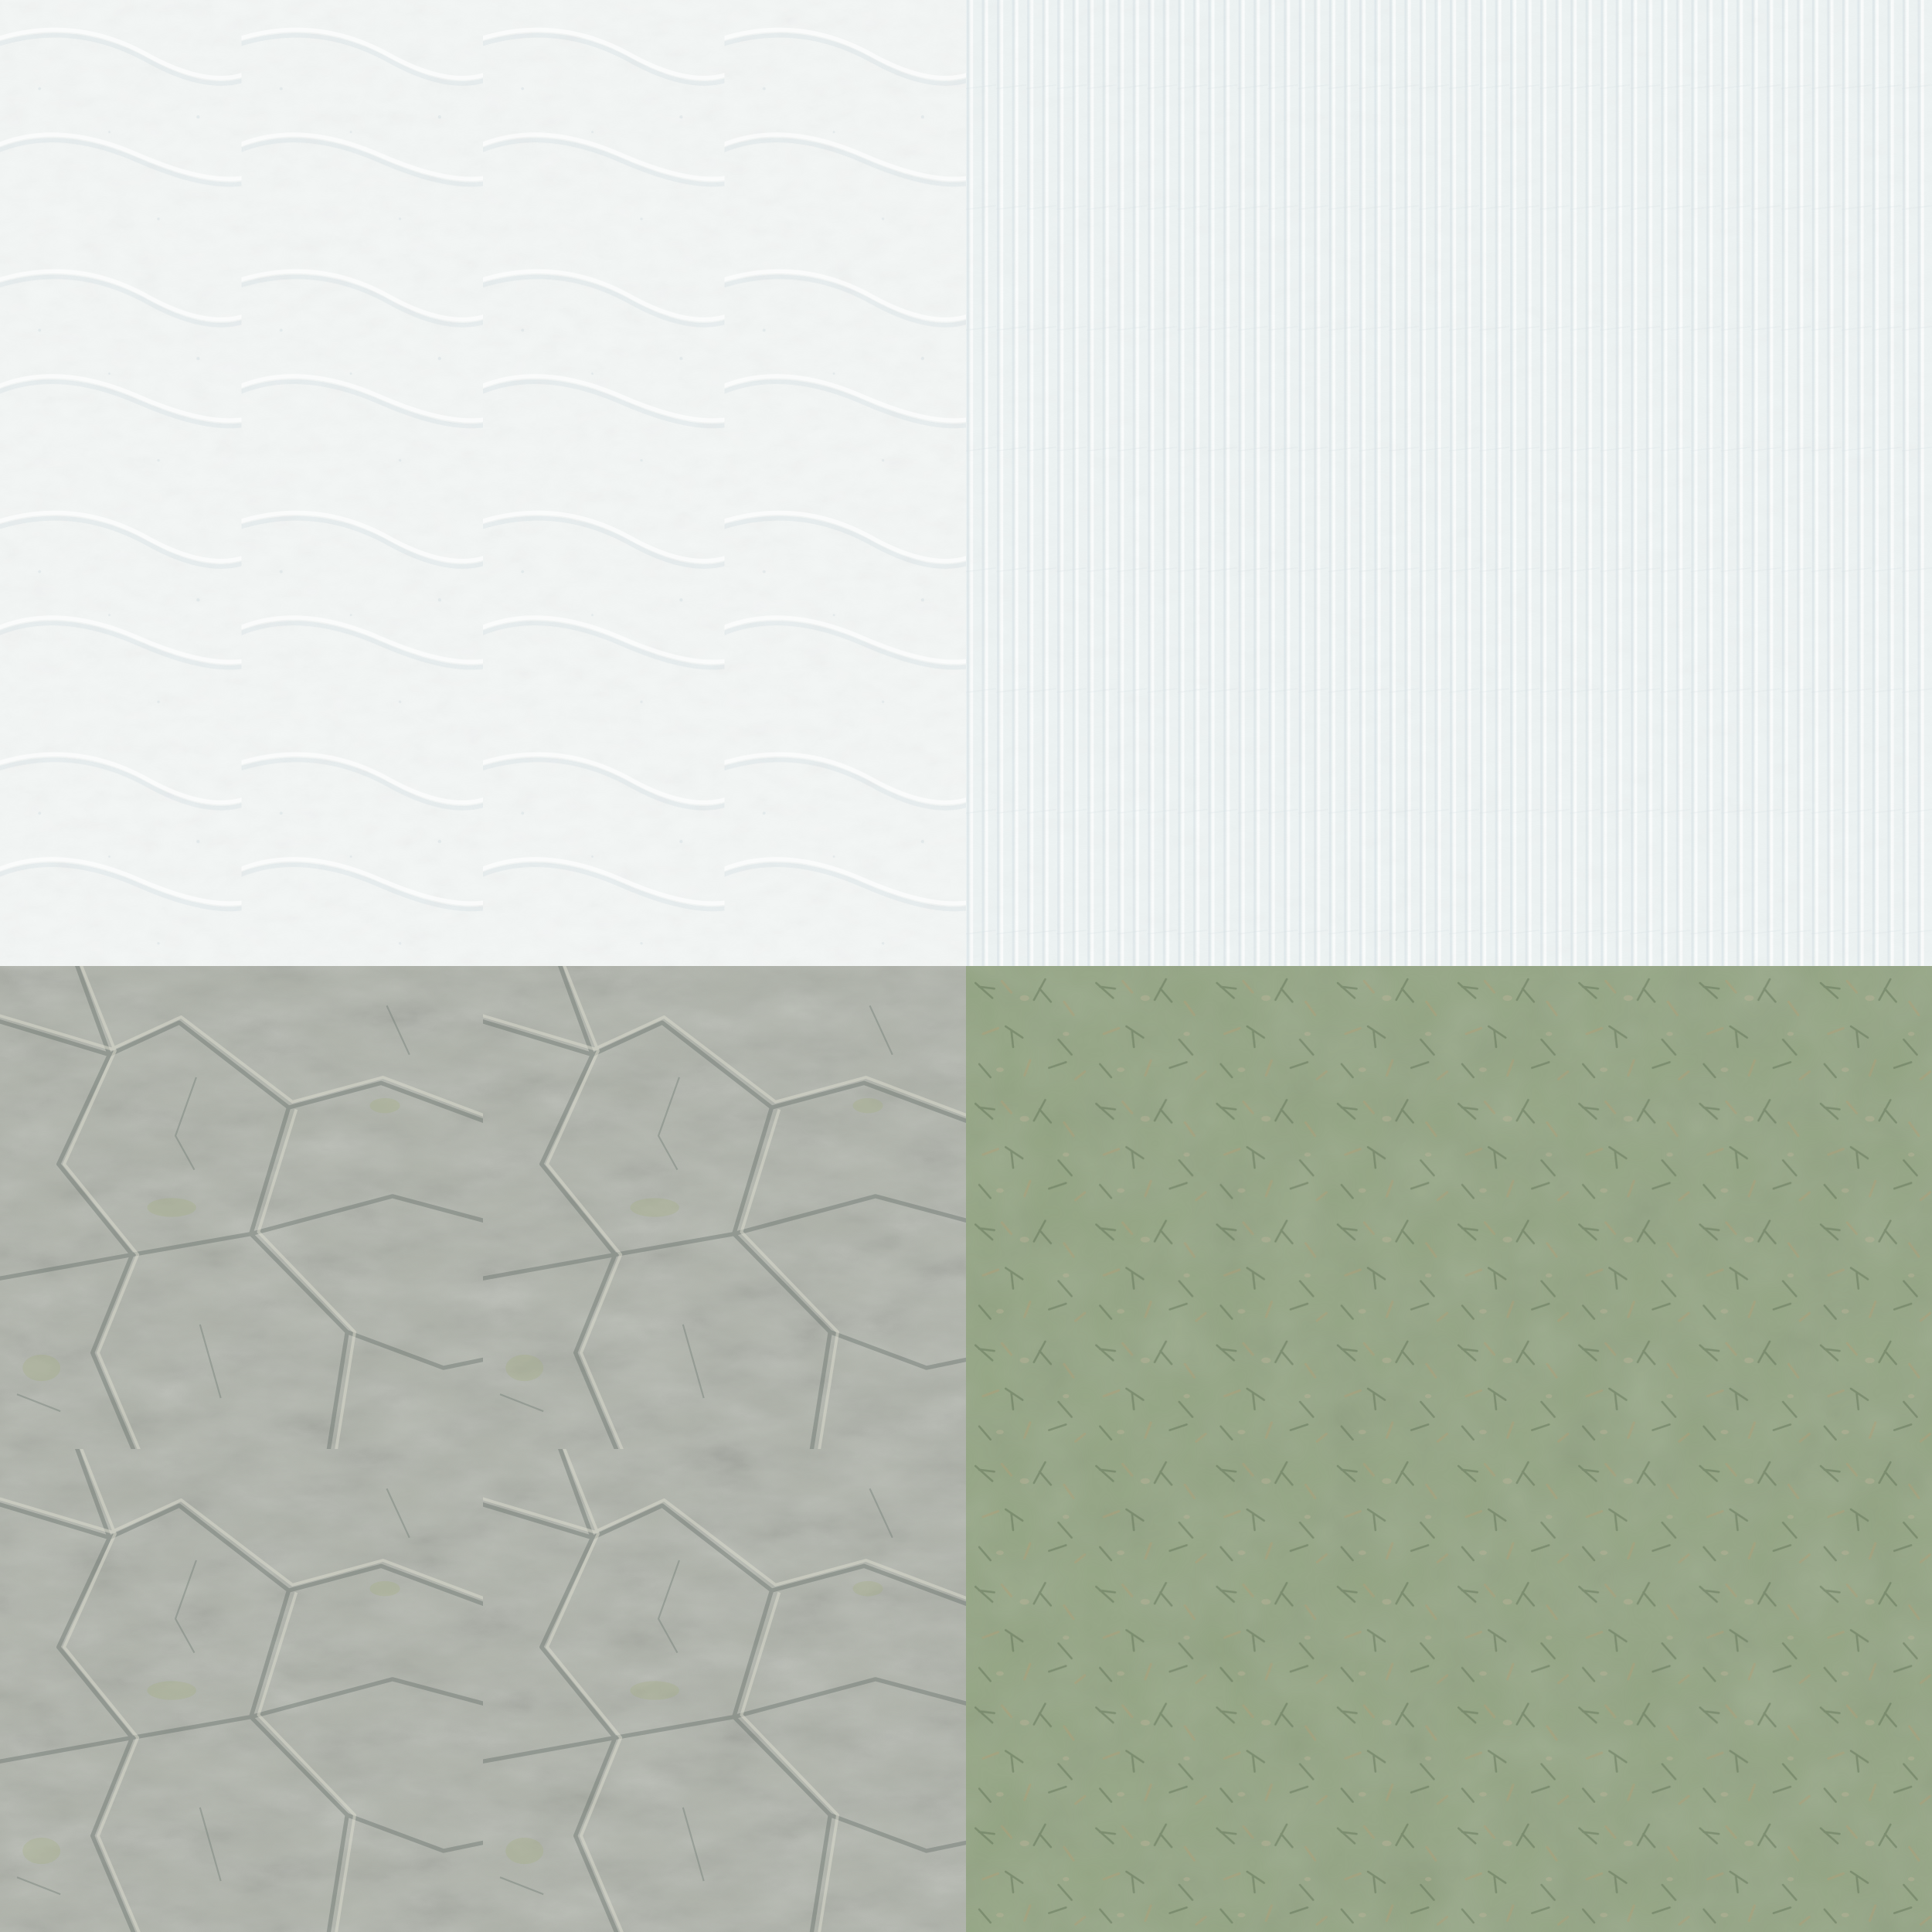
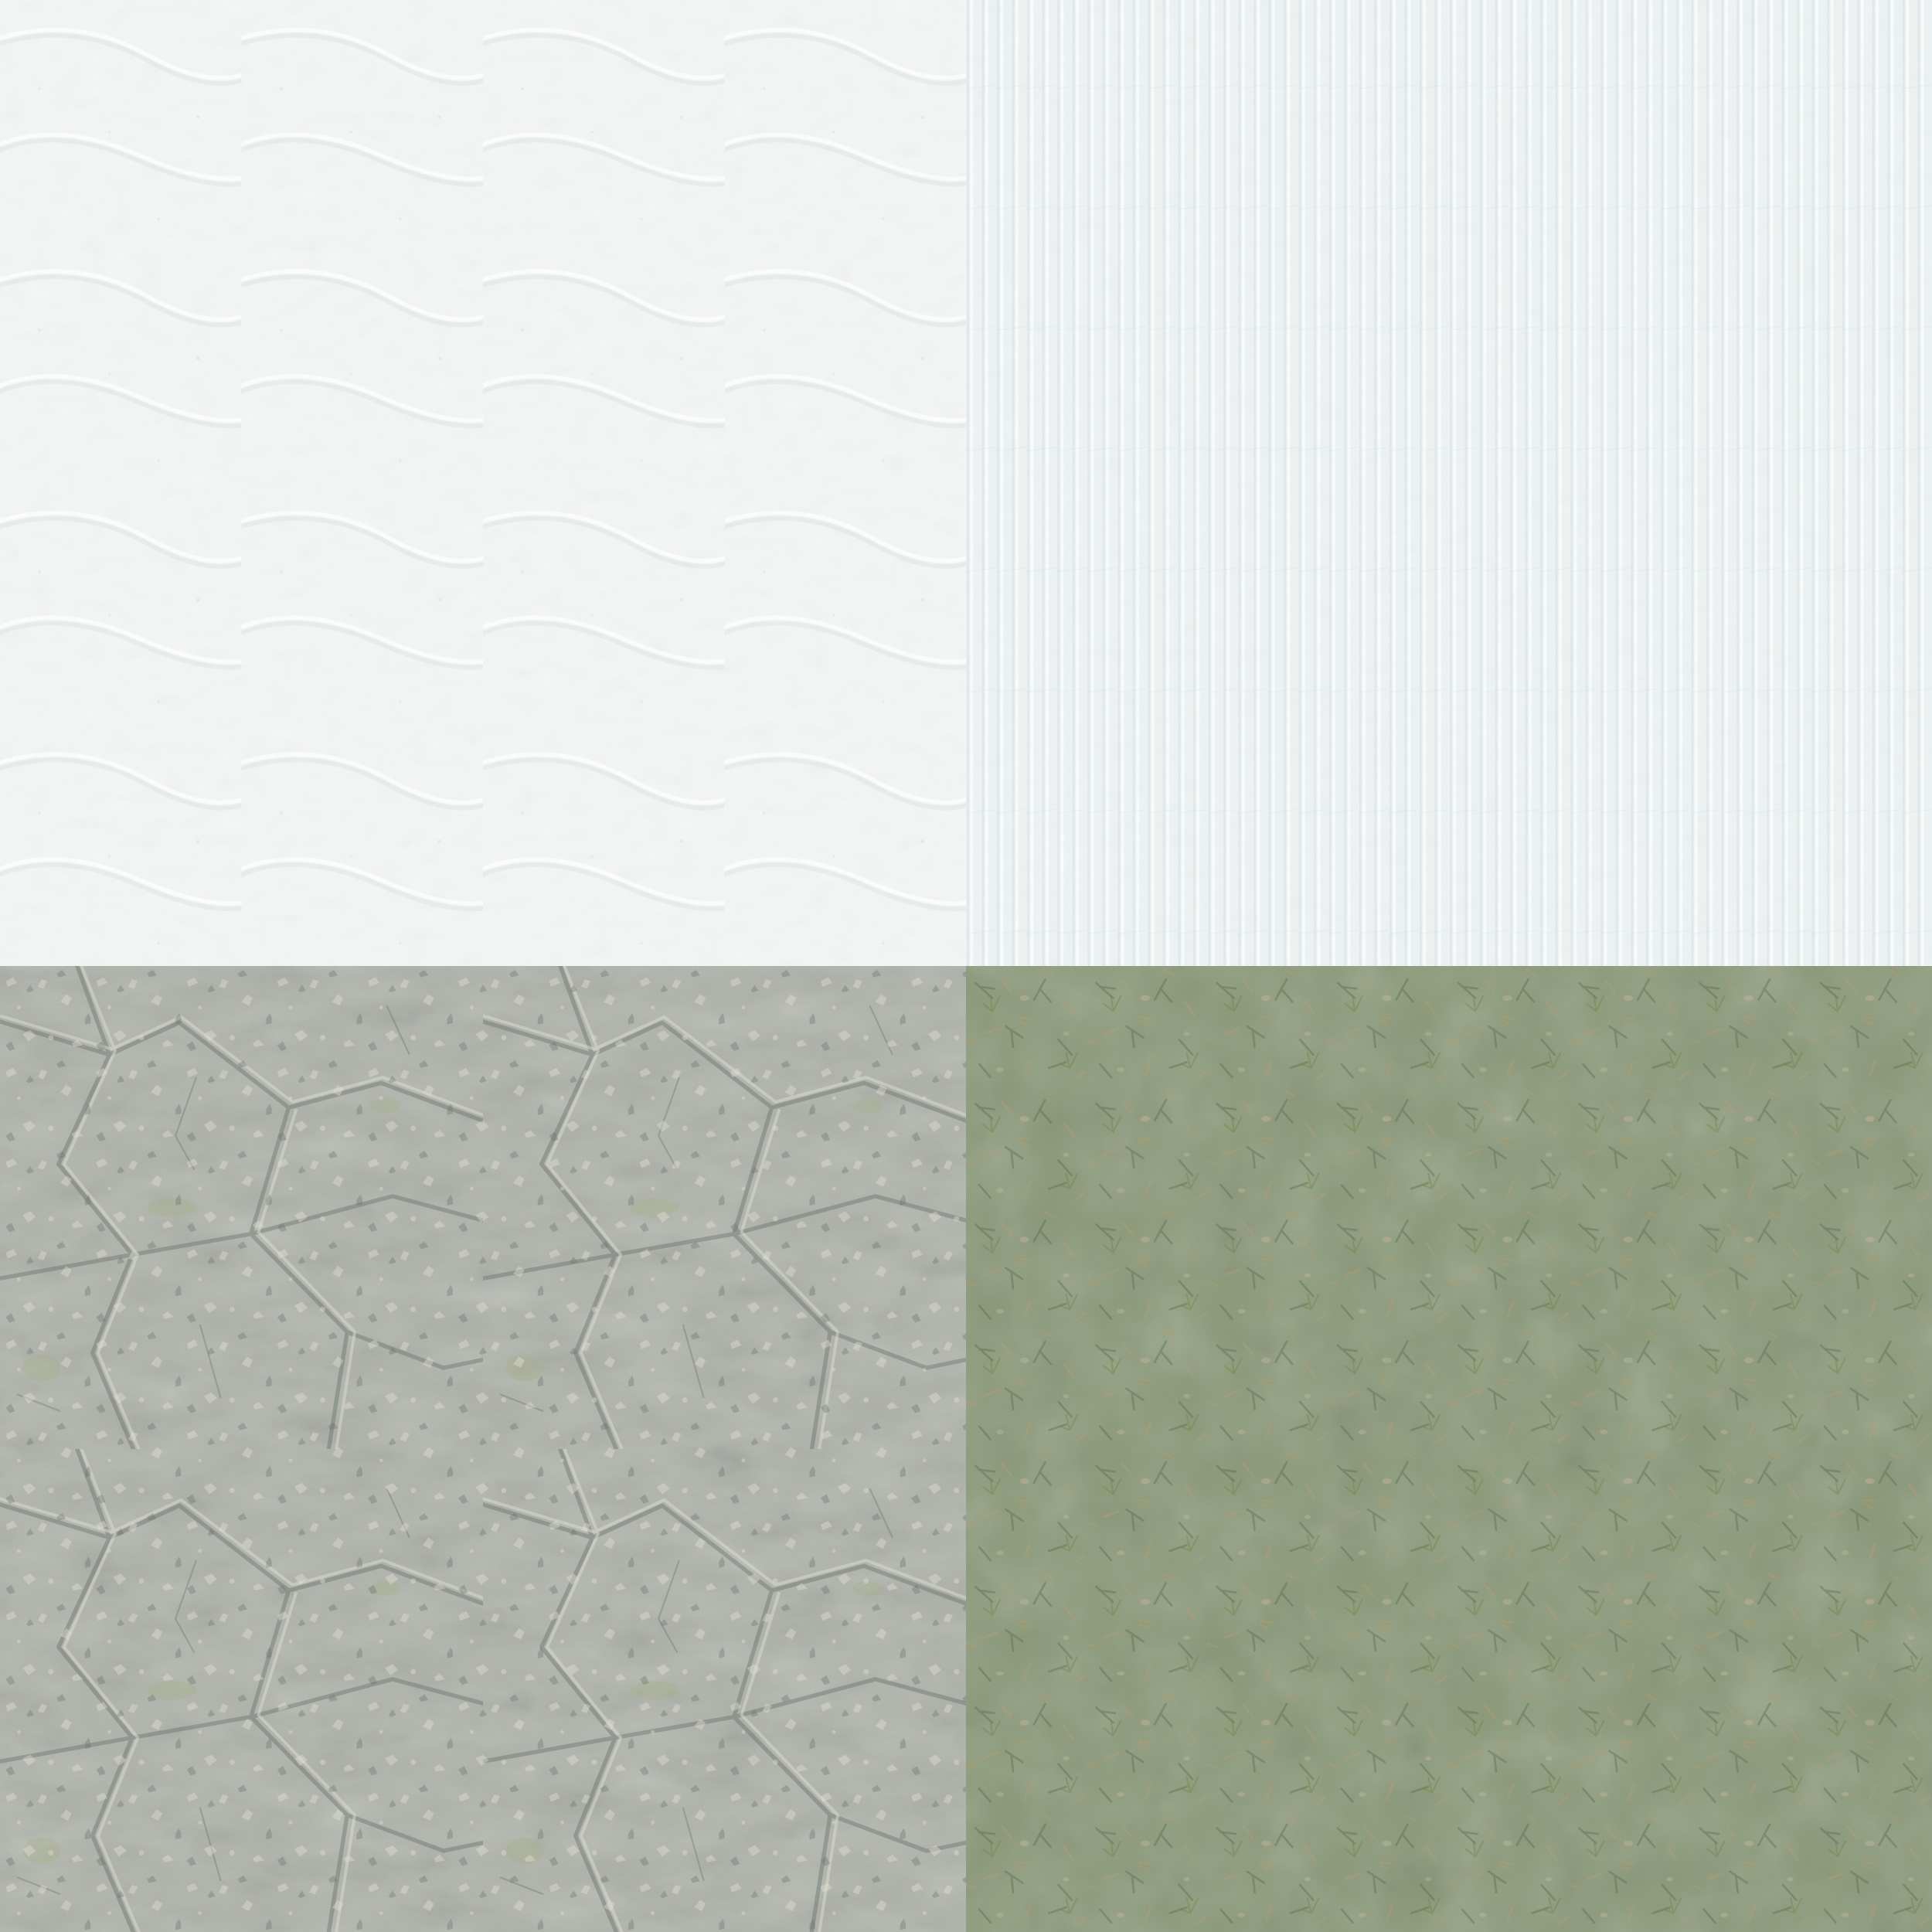
<svg xmlns="http://www.w3.org/2000/svg" width="1024" height="1024" viewBox="0 0 1024 1024">
  <defs>
    <filter id="alpine-snow-grain" x="0" y="0" width="100%" height="100%">
      <feTurbulence type="fractalNoise" baseFrequency=".07 .12" numOctaves="3" seed="19" stitchTiles="stitch" />
      <feColorMatrix type="saturate" values="0" />
    </filter>
    <filter id="alpine-rock-grain" x="0" y="0" width="100%" height="100%">
      <feTurbulence type="fractalNoise" baseFrequency=".025 .055" numOctaves="4" seed="31" stitchTiles="stitch" />
      <feColorMatrix type="saturate" values="0" />
    </filter>
    <filter id="alpine-duff-grain" x="0" y="0" width="100%" height="100%">
      <feTurbulence type="fractalNoise" baseFrequency=".032" numOctaves="3" seed="7" stitchTiles="stitch" />
      <feColorMatrix type="saturate" values="0" />
    </filter>
    <pattern id="alpine-drift-relief" width="128" height="128" patternUnits="userSpaceOnUse">
      <path d="M-20 31Q31 6 78 32T148 29M-20 91Q18 61 73 85T148 88" fill="none" stroke="#acbdca" stroke-width="2.4" opacity=".16" />
      <path d="M-20 28Q31 3 78 29T148 26M-20 88Q18 58 73 82T148 85" fill="none" stroke="#fff" stroke-width="2.2" opacity=".65" />
      <g fill="#9cb0bf" opacity=".16">
        <circle cx="21" cy="47" r=".8" />
        <circle cx="84" cy="116" r=".7" />
        <circle cx="105" cy="62" r=".9" />
        <circle cx="58" cy="70" r=".6" />
      </g>
    </pattern>
    <pattern id="alpine-corduroy" width="16" height="64" patternUnits="userSpaceOnUse">
      <path d="M1 0V64M9 0V64" stroke="#b7c8d2" stroke-width="1.2" opacity=".23" />
      <path d="M3 0V64M11 0V64" stroke="#fff" stroke-width="1.5" opacity=".7" />
      <path d="M0 47L16 45" stroke="#d5dfe2" stroke-width=".6" opacity=".28" />
    </pattern>
    <pattern id="alpine-granite-cracks" width="256" height="256" patternUnits="userSpaceOnUse">
      <g fill="none" stroke-linejoin="round">
        <path d="M-8 27L58 47 95 30 153 75 202 62 264 85M38-8L58 47 31 105 70 153 49 205 74 264M153 75L133 142 184 194 173 264M-8 167L70 153 133 142 208 122 264 137M184 194L235 213 264 207" stroke="#58635f" stroke-width="2.2" opacity=".36" />
        <path d="M-8 24L59 44 96 27 155 72 203 59 264 82M40-8L61 45 34 105 73 153 52 205 77 264M157 76L137 141 188 194 177 264" stroke="#e0dfd2" stroke-width="1.6" opacity=".48" />
        <path d="M104 59L93 90 103 108M205 21L217 47M106 190L117 229M9 227L32 236" stroke="#6b7770" stroke-width=".9" opacity=".4" />
      </g>
      <g fill="#a1ad79" opacity=".27">
        <ellipse cx="91" cy="128" rx="13" ry="5" />
        <ellipse cx="204" cy="74" rx="8" ry="4" />
        <ellipse cx="22" cy="213" rx="10" ry="7" />
      </g>
    </pattern>
+     <pattern id="alpine-granite-flecks" width="48" height="48" patternUnits="userSpaceOnUse">
+       <g fill="#e2dfd1" opacity=".42">
+         <path d="M3 8l4-2 2 3-5 2zM20 11l2-4 3 1-2 4zM32 19l3-4 3 2-2 4zM12 36l4-2 3 3-4 3zM38 41l3-2 3 3-5 1z" />
+         <circle cx="10" cy="22" r="1" />
+         <circle cx="27" cy="38" r="1.4" />
+       </g>
+       <g fill="#666b69" opacity=".34">
+         <path d="M14 13l2-3 2 3-3 1zM45 28l2-3 2 5-4 1zM30 4l3-2 2 3-4 1zM3 42l3-2 2 4-3 1z" />
+       </g>
+     </pattern>
    <pattern id="alpine-pine-litter" width="64" height="64" patternUnits="userSpaceOnUse">
      <g stroke-linecap="round" fill="none" opacity=".42">
        <path d="M5 9L14 17M7 11L15 12M42 7L36 18M39 12L45 19M21 32L30 38M24 34L25 43M49 39L56 47M44 54L53 51M7 52L13 59" stroke="#596b4f" stroke-width="1.1" />
        <path d="M19 8L24 14M52 19L57 26M9 36L17 33M34 50L31 58M58 60L63 56" stroke="#b39d75" stroke-width="1.3" />
      </g>
-       <g fill="#c1b59a" opacity=".38">
+       <g fill="#c1b59a" opacity=".46">
        <ellipse cx="31" cy="17" rx="2.5" ry="1.5" />
        <ellipse cx="53" cy="36" rx="1.7" ry="1.1" />
        <ellipse cx="18" cy="55" rx="2" ry="1.2" />
+       </g>
+       <g fill="none" stroke-width=".85" stroke-linecap="round" opacity=".48">
+         <path d="M14 24l4-8m-4 8l-1-8m1 8l-5-4M55 54l4-8m-4 8l-2-8m2 8l-5-2" stroke="#74874b" />
+         <path d="M28 27l6 1m-6 1l4 2m-32 8l5 2m36-39l5 3" stroke="#bb9a65" />
      </g>
    </pattern>
  </defs>
  <g id="alpine-wind-packed-snow" data-slot="0">
    <rect width="512" height="512" fill="#f3f6f5" />
    <rect width="512" height="512" filter="url(#alpine-snow-grain)" opacity=".065" />
    <rect width="512" height="512" fill="url(#alpine-drift-relief)" />
  </g>
  <g id="alpine-groomed-snow" data-slot="1" transform="translate(512 0)">
    <rect width="512" height="512" fill="#edf3f3" />
    <rect width="512" height="512" fill="url(#alpine-corduroy)" />
    <rect width="512" height="512" filter="url(#alpine-snow-grain)" opacity=".045" />
  </g>
  <g id="alpine-fractured-granite" data-slot="2" transform="translate(0 512)">
    <rect width="512" height="512" fill="#afb3aa" />
    <rect width="512" height="512" filter="url(#alpine-rock-grain)" opacity=".3" />
    <rect width="512" height="512" fill="url(#alpine-granite-cracks)" />
+     <rect width="512" height="512" fill="url(#alpine-granite-flecks)" />
  </g>
  <g id="alpine-pine-forest-floor" data-slot="3" transform="translate(512 512)">
-     <rect width="512" height="512" fill="#94a584" />
-     <rect width="512" height="512" filter="url(#alpine-duff-grain)" opacity=".16" />
+     <rect width="512" height="512" fill="#8b9978" />
+     <rect width="512" height="512" filter="url(#alpine-duff-grain)" opacity=".27" />
    <rect width="512" height="512" fill="url(#alpine-pine-litter)" />
  </g>
</svg>
